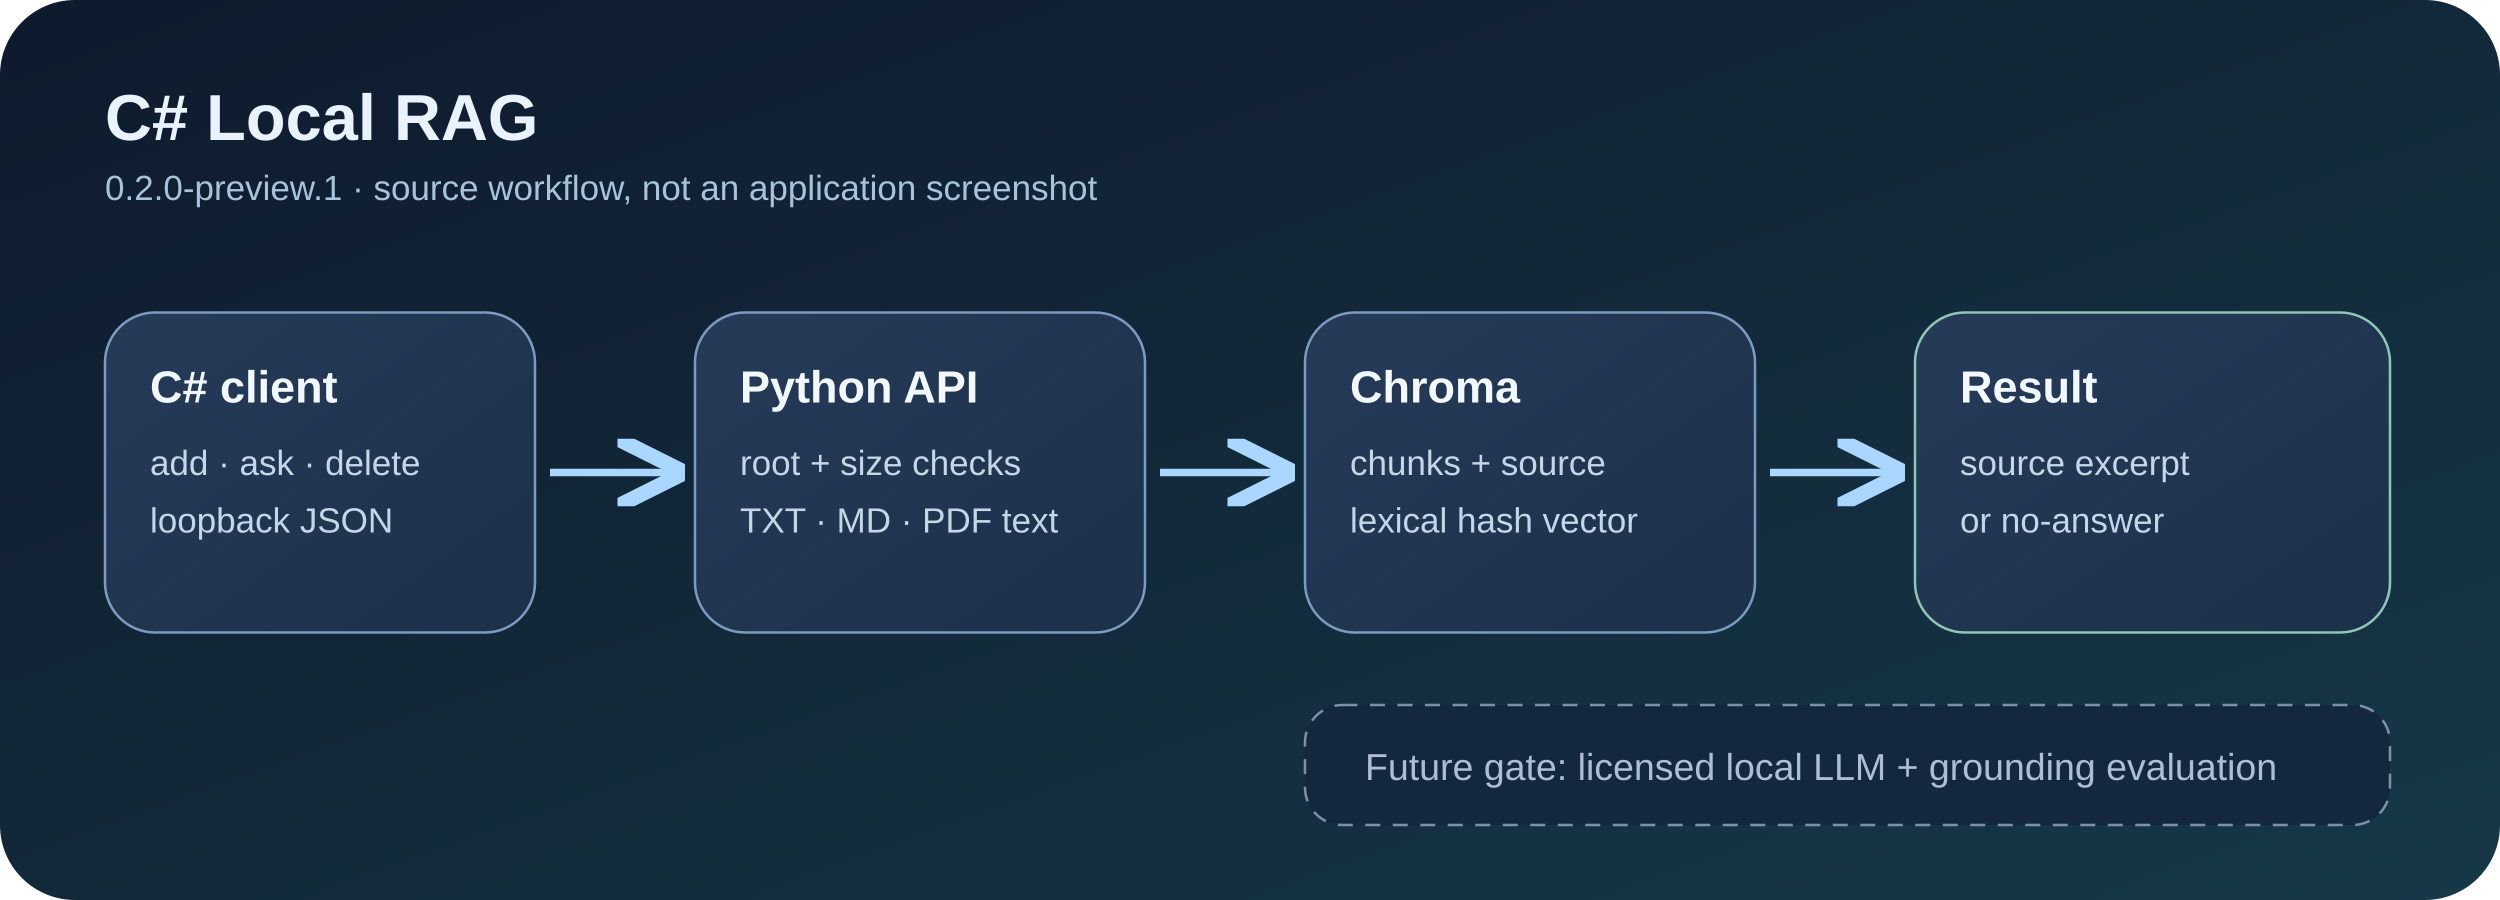
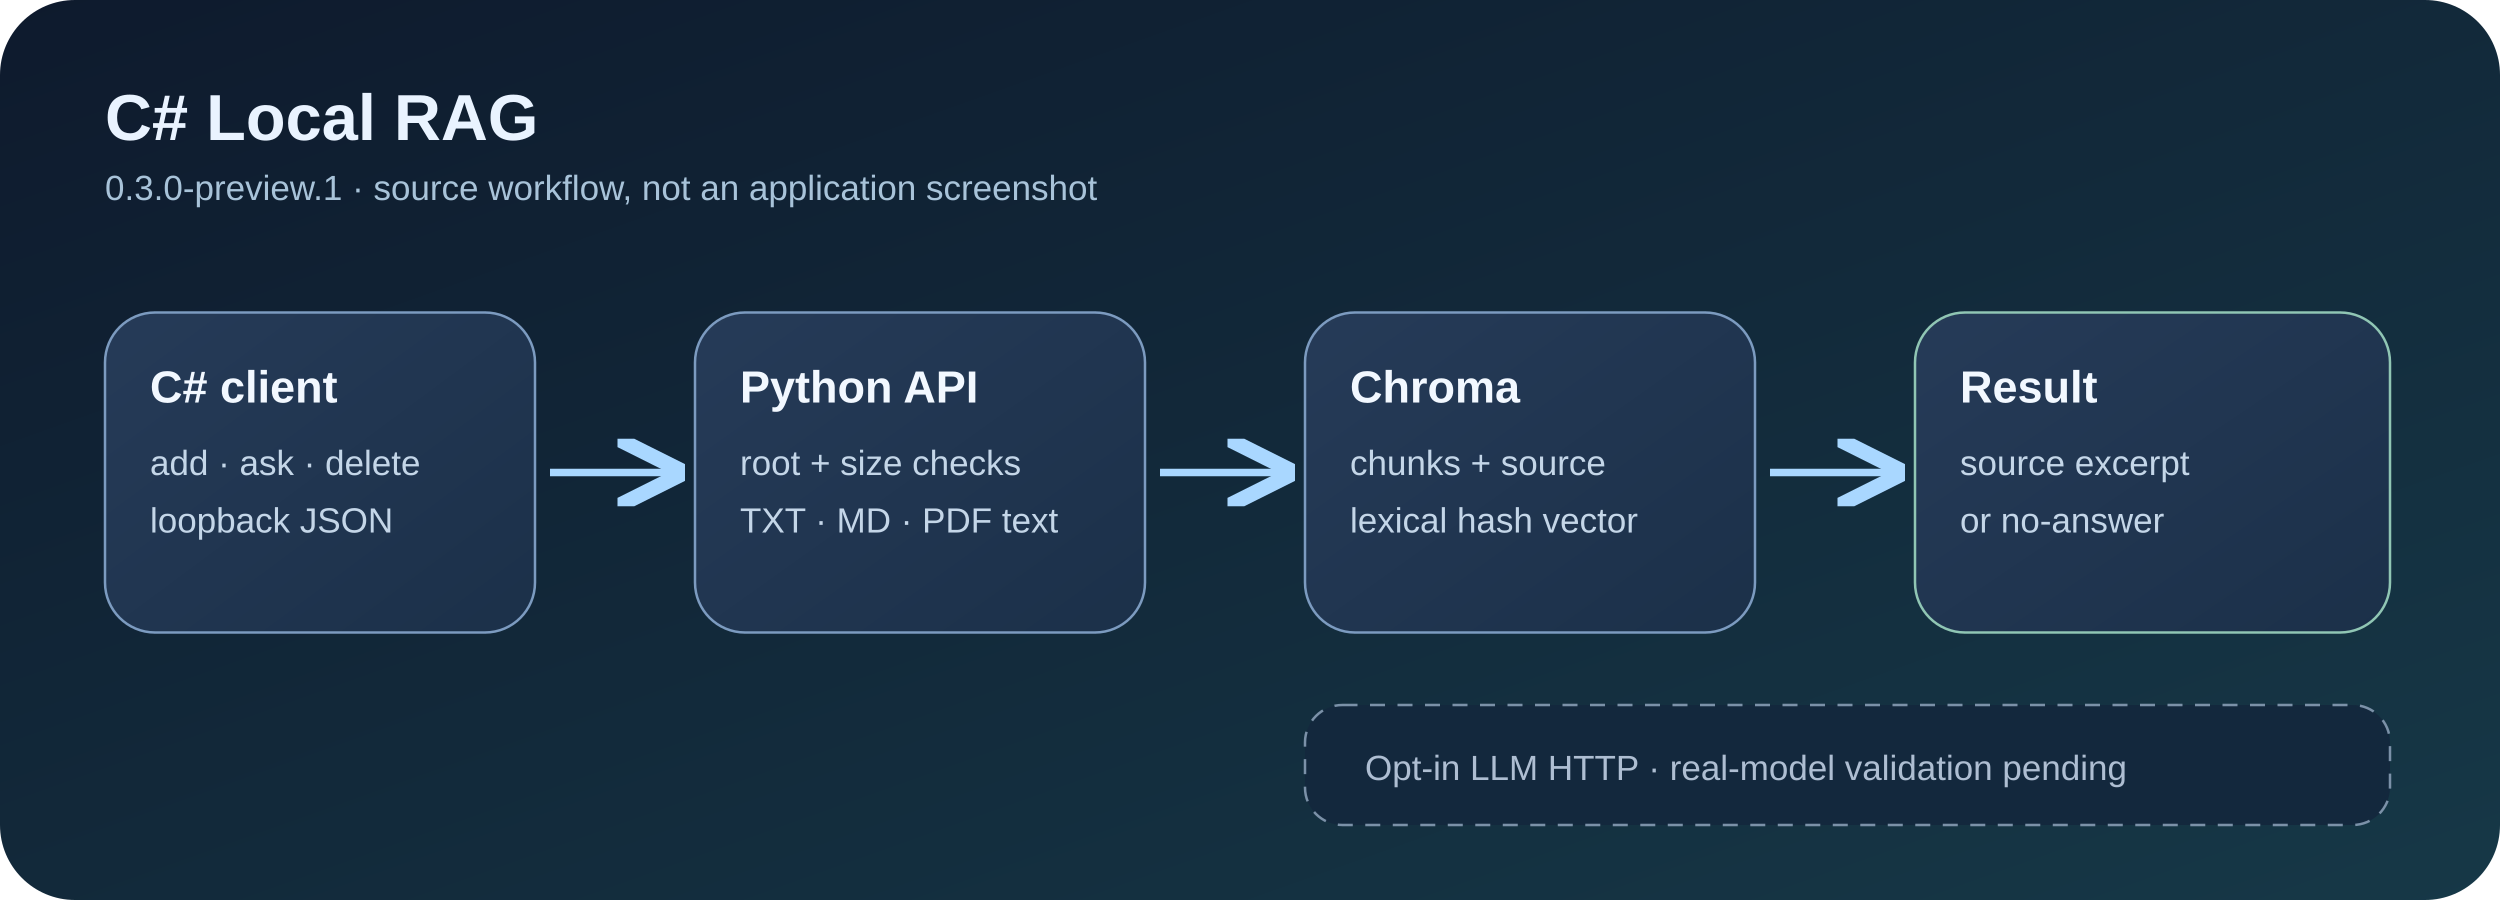
<svg xmlns="http://www.w3.org/2000/svg" viewBox="0 0 1000 360" role="img" aria-labelledby="title desc">
  <defs>
    <linearGradient id="bg" x2="1" y2="1">
      <stop stop-color="#0e1a2d" />
      <stop offset="1" stop-color="#163847" />
    </linearGradient>
    <linearGradient id="card" x2="1" y2="1">
      <stop stop-color="#263b58" />
      <stop offset="1" stop-color="#1b3049" />
    </linearGradient>
  </defs>
  <rect width="1000" height="360" rx="30" fill="url(#bg)" />
  <text x="42" y="56" fill="#e9f3ff" font-family="Segoe UI,Arial,sans-serif" font-size="26" font-weight="700">C# Local RAG</text>
-   <text x="42" y="80" fill="#a8c3d9" font-family="Segoe UI,Arial,sans-serif" font-size="14">0.2.0-preview.1 · source workflow, not an application screenshot</text>
+   <text x="42" y="80" fill="#a8c3d9" font-family="Segoe UI,Arial,sans-serif" font-size="14">0.3.0-preview.1 · source workflow, not an application screenshot</text>
  <g font-family="Segoe UI,Arial,sans-serif">
    <rect x="42" y="125" width="172" height="128" rx="20" fill="url(#card)" stroke="#7c9bc0" />
    <text x="60" y="161" fill="#f2f8ff" font-size="18" font-weight="700">C# client</text>
    <text x="60" y="190" fill="#c4d6e8" font-size="14">add · ask · delete</text>
    <text x="60" y="213" fill="#c4d6e8" font-size="14">loopback JSON</text>
    <path d="M220 189h48" stroke="#a9d7ff" stroke-width="3" marker-end="url(#arrow)" />
    <rect x="278" y="125" width="180" height="128" rx="20" fill="url(#card)" stroke="#7c9bc0" />
    <text x="296" y="161" fill="#f2f8ff" font-size="18" font-weight="700">Python API</text>
    <text x="296" y="190" fill="#c4d6e8" font-size="14">root + size checks</text>
    <text x="296" y="213" fill="#c4d6e8" font-size="14">TXT · MD · PDF text</text>
    <path d="M464 189h48" stroke="#a9d7ff" stroke-width="3" marker-end="url(#arrow)" />
    <rect x="522" y="125" width="180" height="128" rx="20" fill="url(#card)" stroke="#7c9bc0" />
    <text x="540" y="161" fill="#f2f8ff" font-size="18" font-weight="700">Chroma</text>
    <text x="540" y="190" fill="#c4d6e8" font-size="14">chunks + source</text>
    <text x="540" y="213" fill="#c4d6e8" font-size="14">lexical hash vector</text>
    <path d="M708 189h48" stroke="#a9d7ff" stroke-width="3" marker-end="url(#arrow)" />
    <rect x="766" y="125" width="190" height="128" rx="20" fill="url(#card)" stroke="#90c6b4" />
    <text x="784" y="161" fill="#f2f8ff" font-size="18" font-weight="700">Result</text>
    <text x="784" y="190" fill="#c4d6e8" font-size="14">source excerpt</text>
    <text x="784" y="213" fill="#c4d6e8" font-size="14">or no-answer</text>
    <rect x="522" y="282" width="434" height="48" rx="15" fill="#13283d" stroke="#7b91a8" stroke-dasharray="6 5" />
-     <text x="546" y="312" fill="#aebed2" font-size="15">Future gate: licensed local LLM + grounding evaluation</text>
+     <text x="546" y="312" fill="#aebed2" font-size="14">Opt-in LLM HTTP · real-model validation pending</text>
  </g>
  <defs>
    <marker id="arrow" markerWidth="9" markerHeight="9" refX="7" refY="4.5" orient="auto">
      <path d="M0 0l9 4.5L0 9" fill="none" stroke="#a9d7ff" stroke-width="2" />
    </marker>
  </defs>
</svg>
